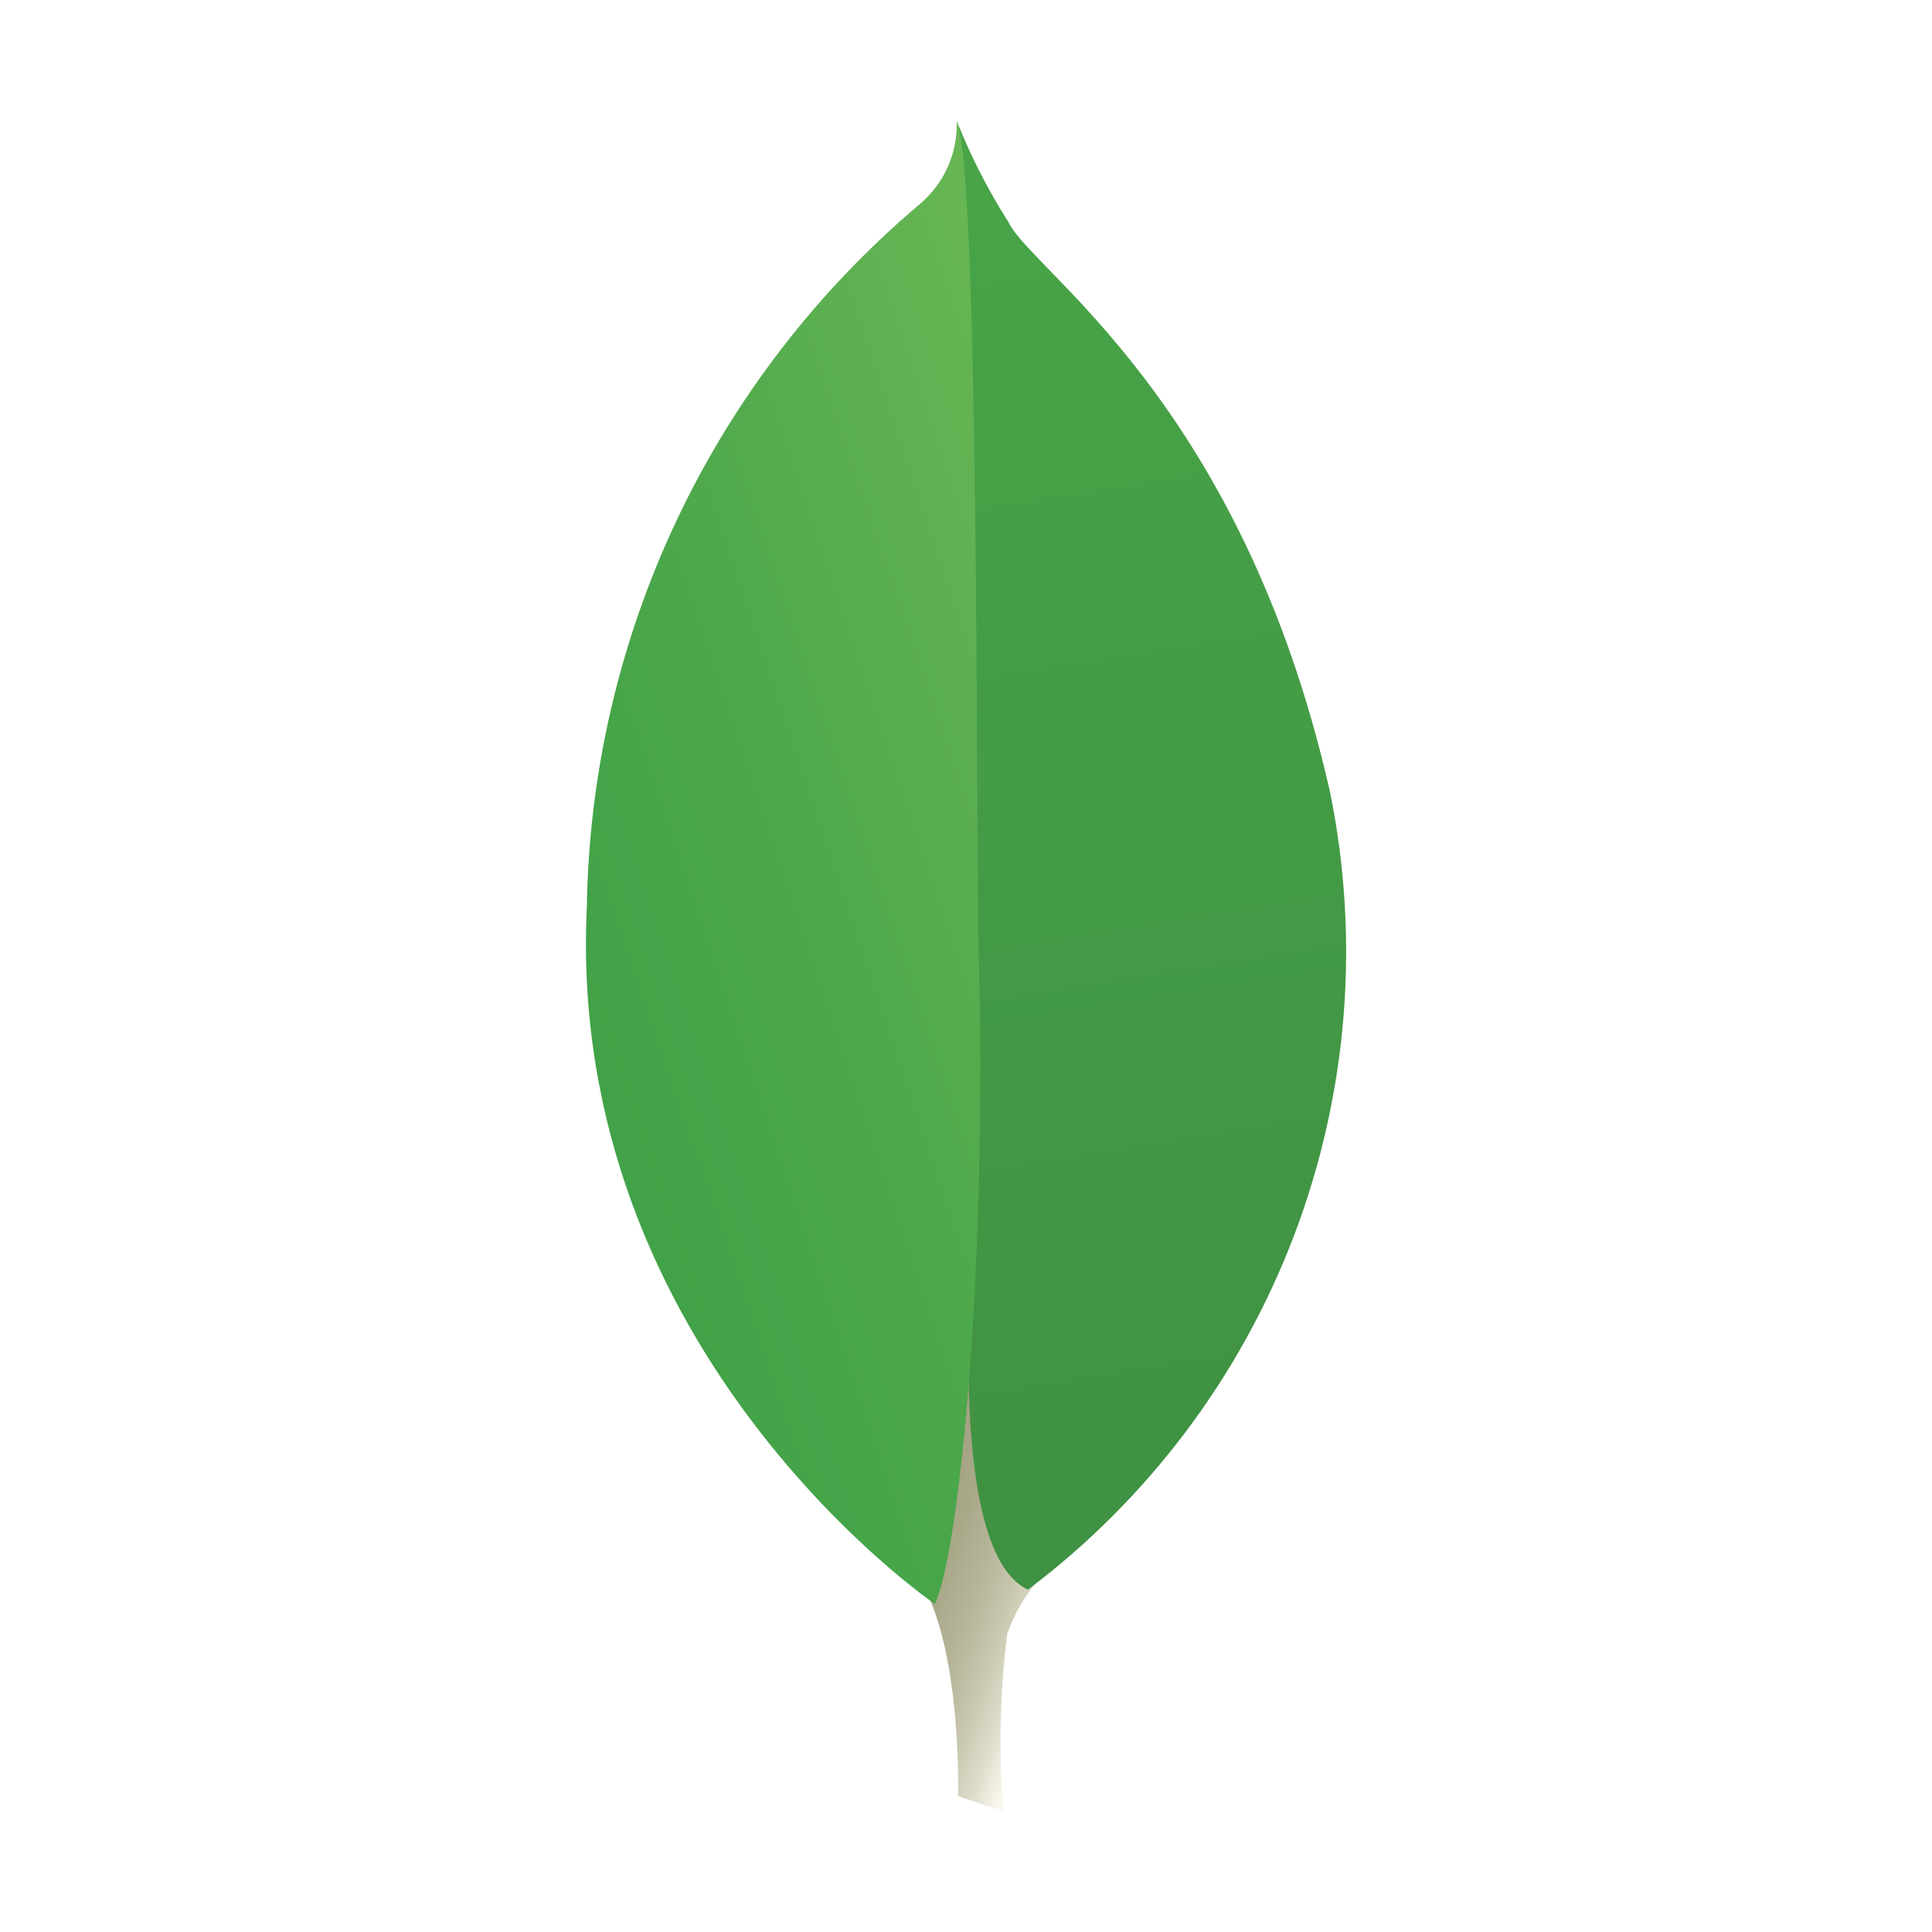
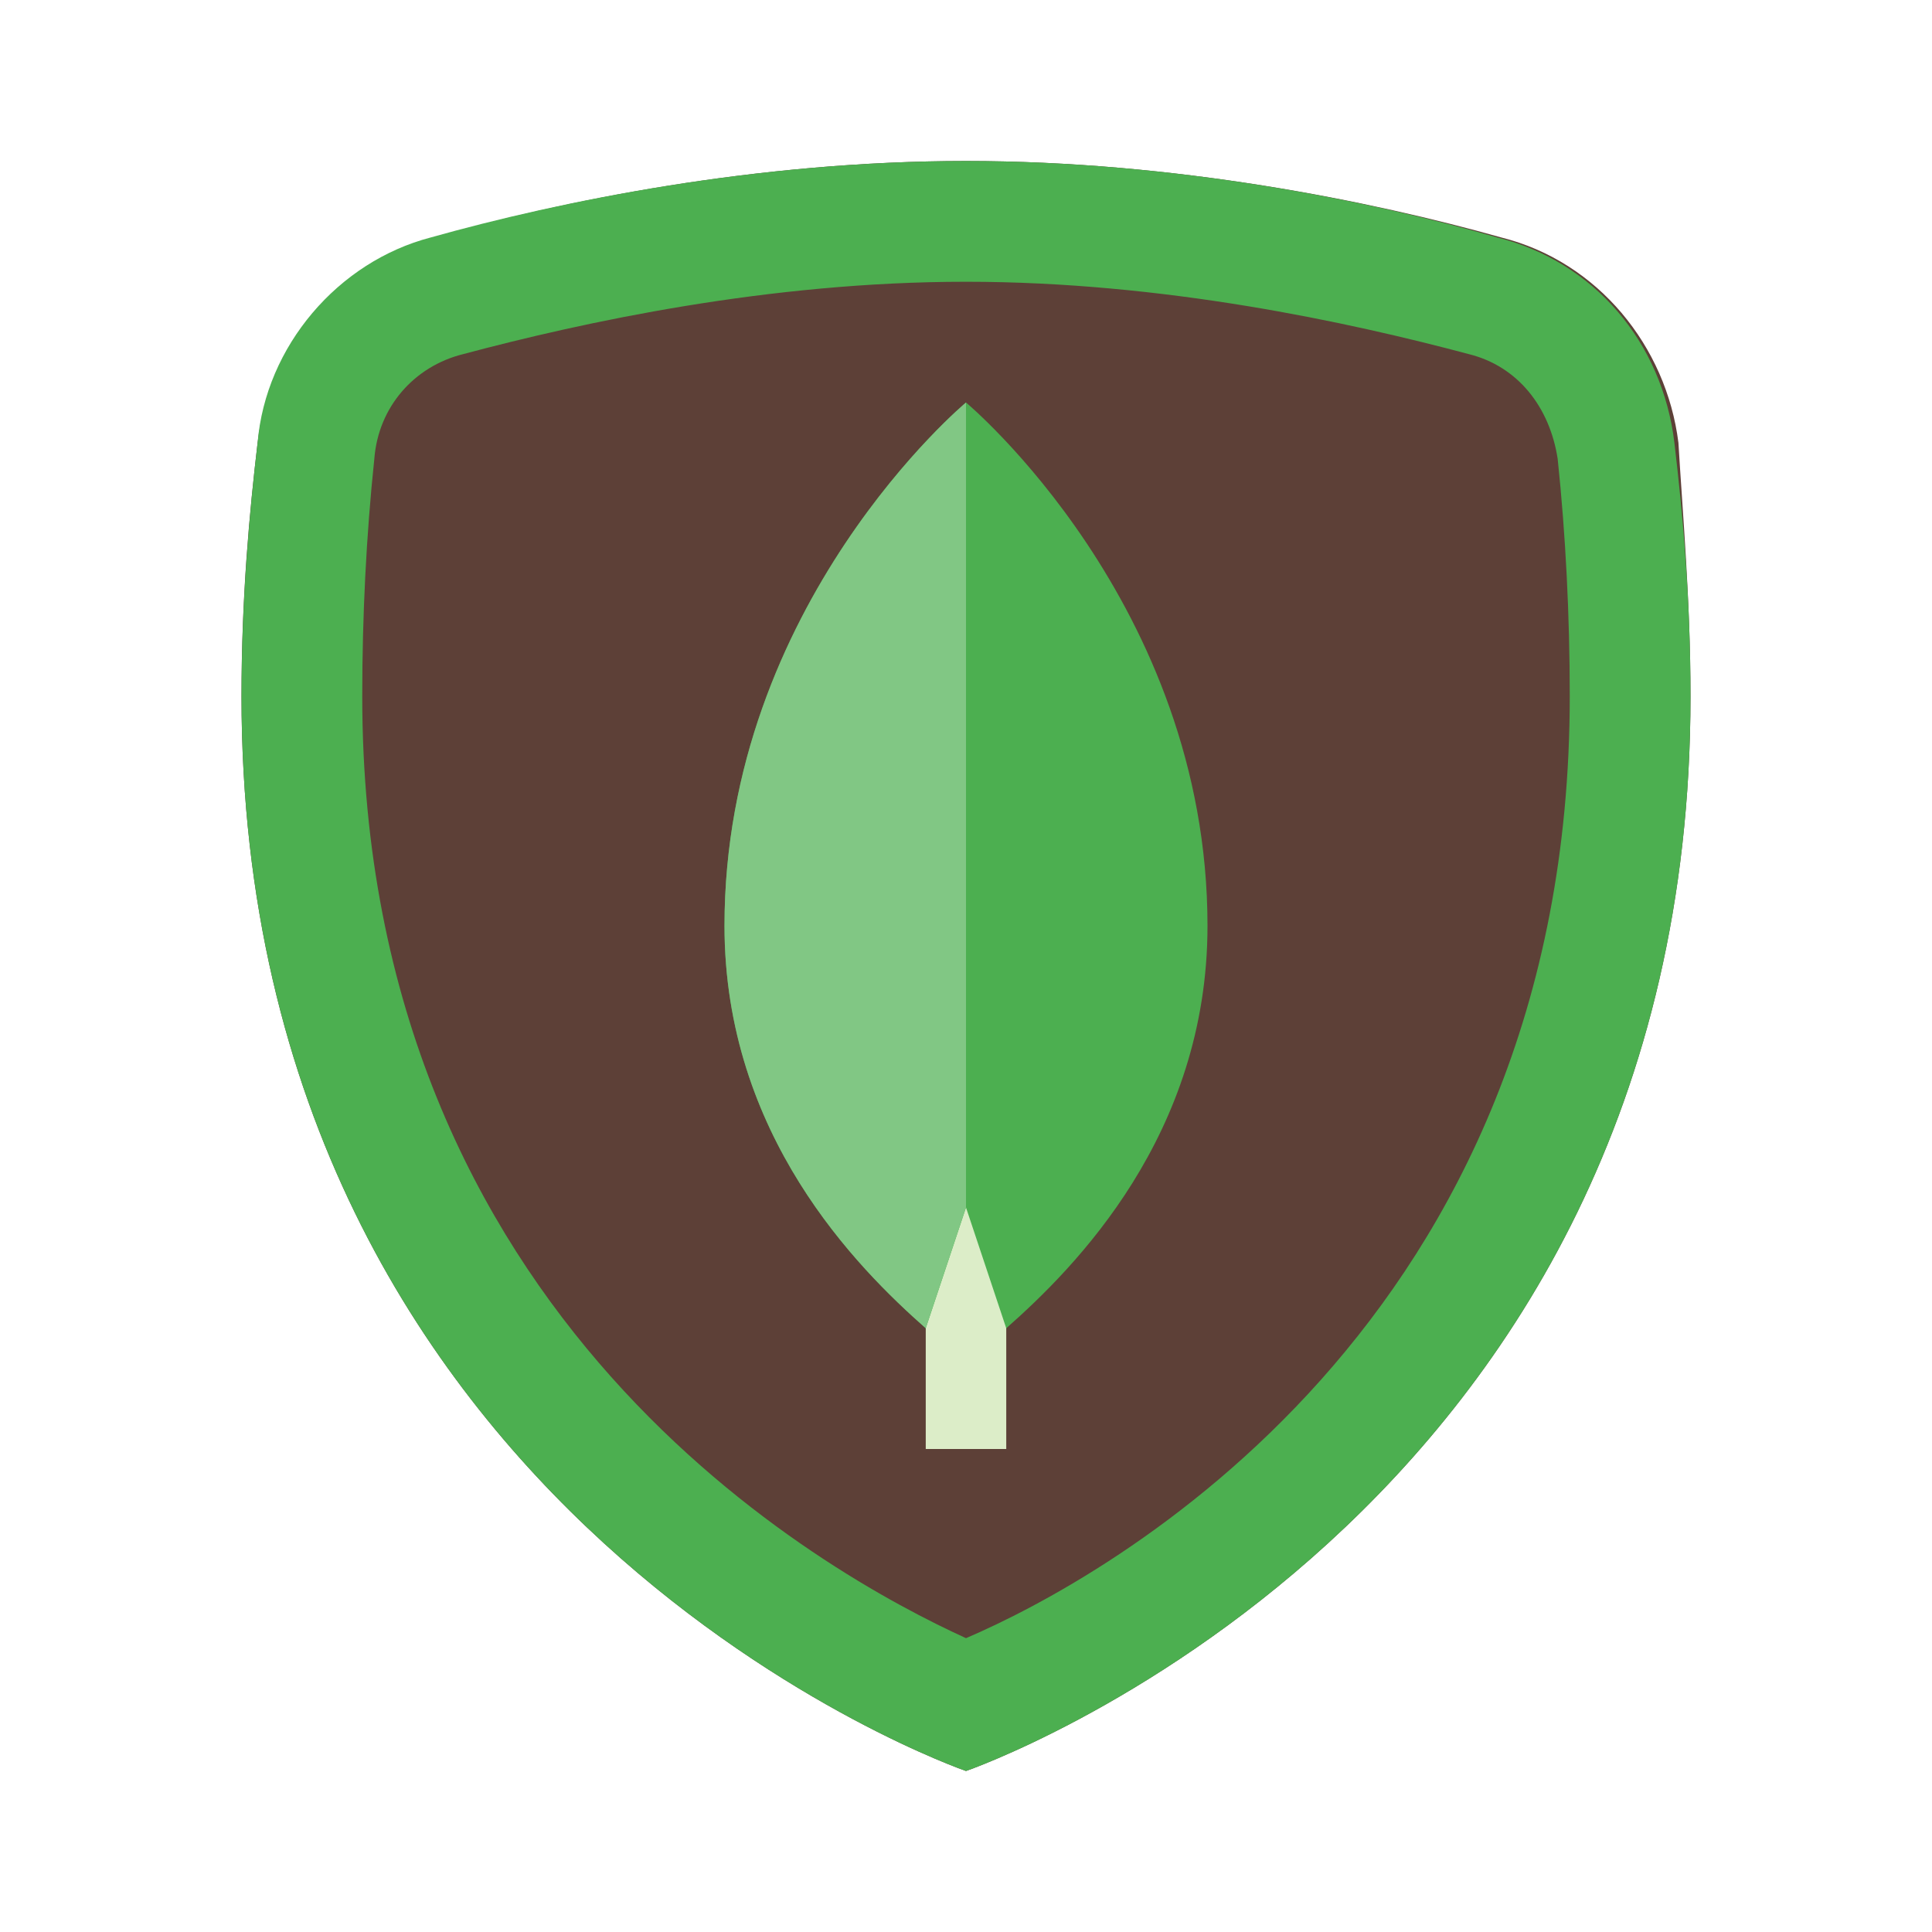
- <svg xmlns="http://www.w3.org/2000/svg" width="60" height="60" viewBox="0 0 60 60" fill="none">
-   <path d="M31.162 56.25L29.754 55.783C29.754 55.783 29.942 48.658 27.364 48.157C25.676 46.193 27.613 -35.732 33.782 47.878C32.611 48.472 31.716 49.495 31.282 50.734C31.05 52.563 31.01 54.412 31.162 56.25Z" fill="url(#paint0_linear_387:181)" />
-   <path d="M31.924 49.367C35.673 46.545 38.544 42.716 40.204 38.327C41.863 33.937 42.243 29.167 41.299 24.57C38.542 12.411 32.016 8.413 31.312 6.887C30.706 5.937 30.188 4.932 29.766 3.887L30.285 37.766C30.285 37.766 29.209 48.12 31.924 49.367Z" fill="url(#paint1_linear_387:181)" />
-   <path d="M29.038 49.817C29.038 49.817 17.561 42 18.225 28.172C18.287 24.003 19.243 19.896 21.028 16.128C22.813 12.361 25.386 9.02 28.573 6.332C28.945 6.015 29.241 5.619 29.439 5.172C29.636 4.724 29.729 4.238 29.711 3.75C30.426 5.287 30.309 26.706 30.384 29.211C30.675 38.955 29.843 47.977 29.038 49.817Z" fill="url(#paint2_linear_387:181)" />
-   <defs>
-     <linearGradient id="paint0_linear_387:181" x1="21.697" y1="30.473" x2="37.881" y2="35.965" gradientUnits="userSpaceOnUse">
-       <stop offset="0.231" stop-color="#999875" />
-       <stop offset="0.563" stop-color="#9B9977" />
-       <stop offset="0.683" stop-color="#A09F7E" />
-       <stop offset="0.768" stop-color="#A9A889" />
-       <stop offset="0.837" stop-color="#B7B69A" />
-       <stop offset="0.896" stop-color="#C9C7B0" />
-       <stop offset="0.948" stop-color="#DEDDCB" />
-       <stop offset="0.994" stop-color="#F8F6EB" />
-       <stop offset="1" stop-color="#FBF9EF" />
-     </linearGradient>
-     <linearGradient id="paint1_linear_387:181" x1="27.632" y1="3.645" x2="34.787" y2="48.324" gradientUnits="userSpaceOnUse">
-       <stop stop-color="#48A547" />
-       <stop offset="1" stop-color="#3F9143" />
-     </linearGradient>
-     <linearGradient id="paint2_linear_387:181" x1="17.238" y1="29.541" x2="36.439" y2="23.11" gradientUnits="userSpaceOnUse">
-       <stop stop-color="#41A247" />
-       <stop offset="0.352" stop-color="#4BA74B" />
-       <stop offset="0.956" stop-color="#67B554" />
-       <stop offset="1" stop-color="#69B655" />
-     </linearGradient>
-   </defs>
+ <svg xmlns="http://www.w3.org/2000/svg" viewBox="0 0 48 48" width="48px" height="48px">
+   <path fill="#5d4037" d="M42,17.3C42,37.8,24,44,24,44S6,37.8,6,17.3c0-2.5,0.2-4.6,0.4-6.3c0.3-2.5,2-4.5,4.4-5.1 C13.9,5,18.8,4,24,4s10.1,1,13.3,1.9c2.4,0.6,4.1,2.7,4.4,5.1C41.8,12.7,42,14.9,42,17.3z" />
+   <path fill="#4caf50" d="M24,7c4.9,0,9.5,1,12.5,1.8c1.2,0.3,2,1.3,2.2,2.6c0.2,1.9,0.3,3.9,0.3,5.9c0,15.6-11.5,21.9-15,23.4 c-3.5-1.6-15-7.9-15-23.4c0-2,0.1-4,0.3-5.9c0.1-1.3,1-2.3,2.2-2.6C14.5,8,19.1,7,24,7 M24,4c-5.2,0-10.1,1-13.3,1.9 C8.4,6.5,6.6,8.6,6.4,11C6.2,12.7,6,14.9,6,17.3C6,37.8,24,44,24,44s18-6.2,18-26.7c0-2.5-0.2-4.6-0.4-6.3c-0.3-2.5-2-4.5-4.4-5.1 C34.1,5,29.2,4,24,4L24,4z" />
+   <path fill="#dcedc8" d="M23 28H25V36H23z" />
+   <path fill="#4caf50" d="M24,10c0,0-6,5-6,13c0,5.2,3.3,8.5,5,10l1-3l1,3c1.7-1.5,5-4.8,5-10C30,15,24,10,24,10z" />
+   <path fill="#81c784" d="M24,10c0,0-6,5-6,13c0,5.2,3.3,8.5,5,10l1-3V10z" />
</svg>
